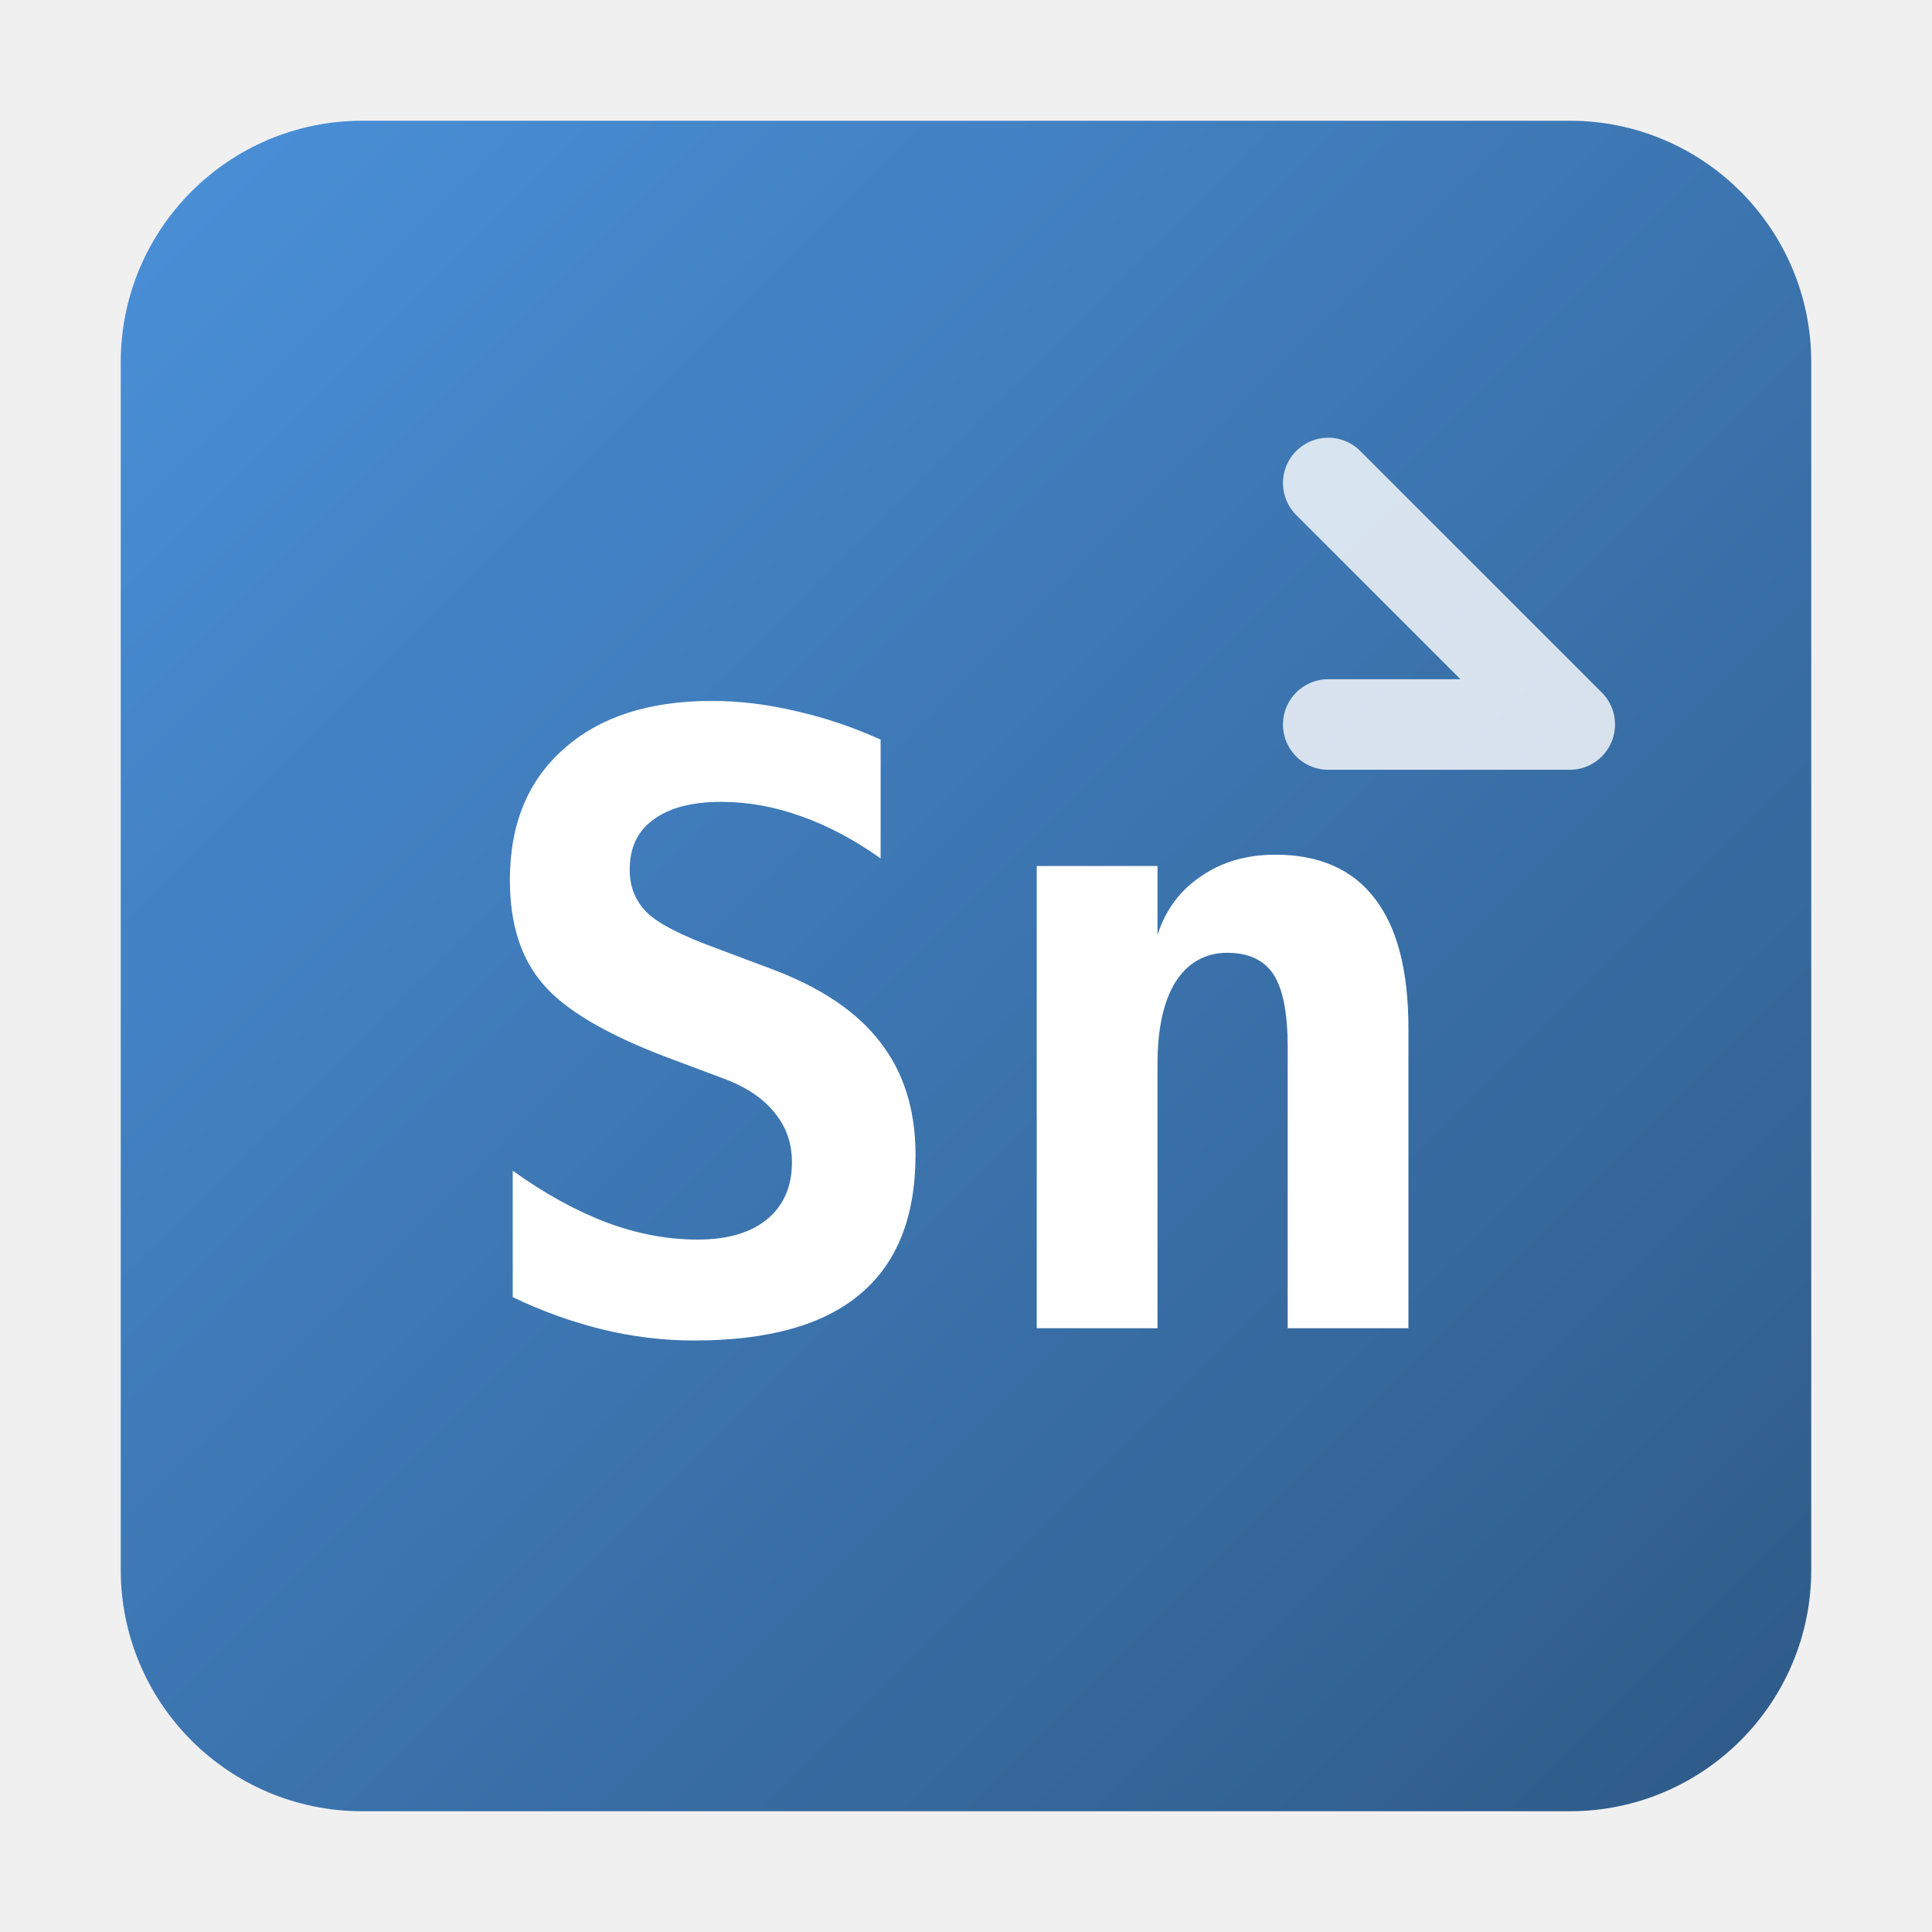
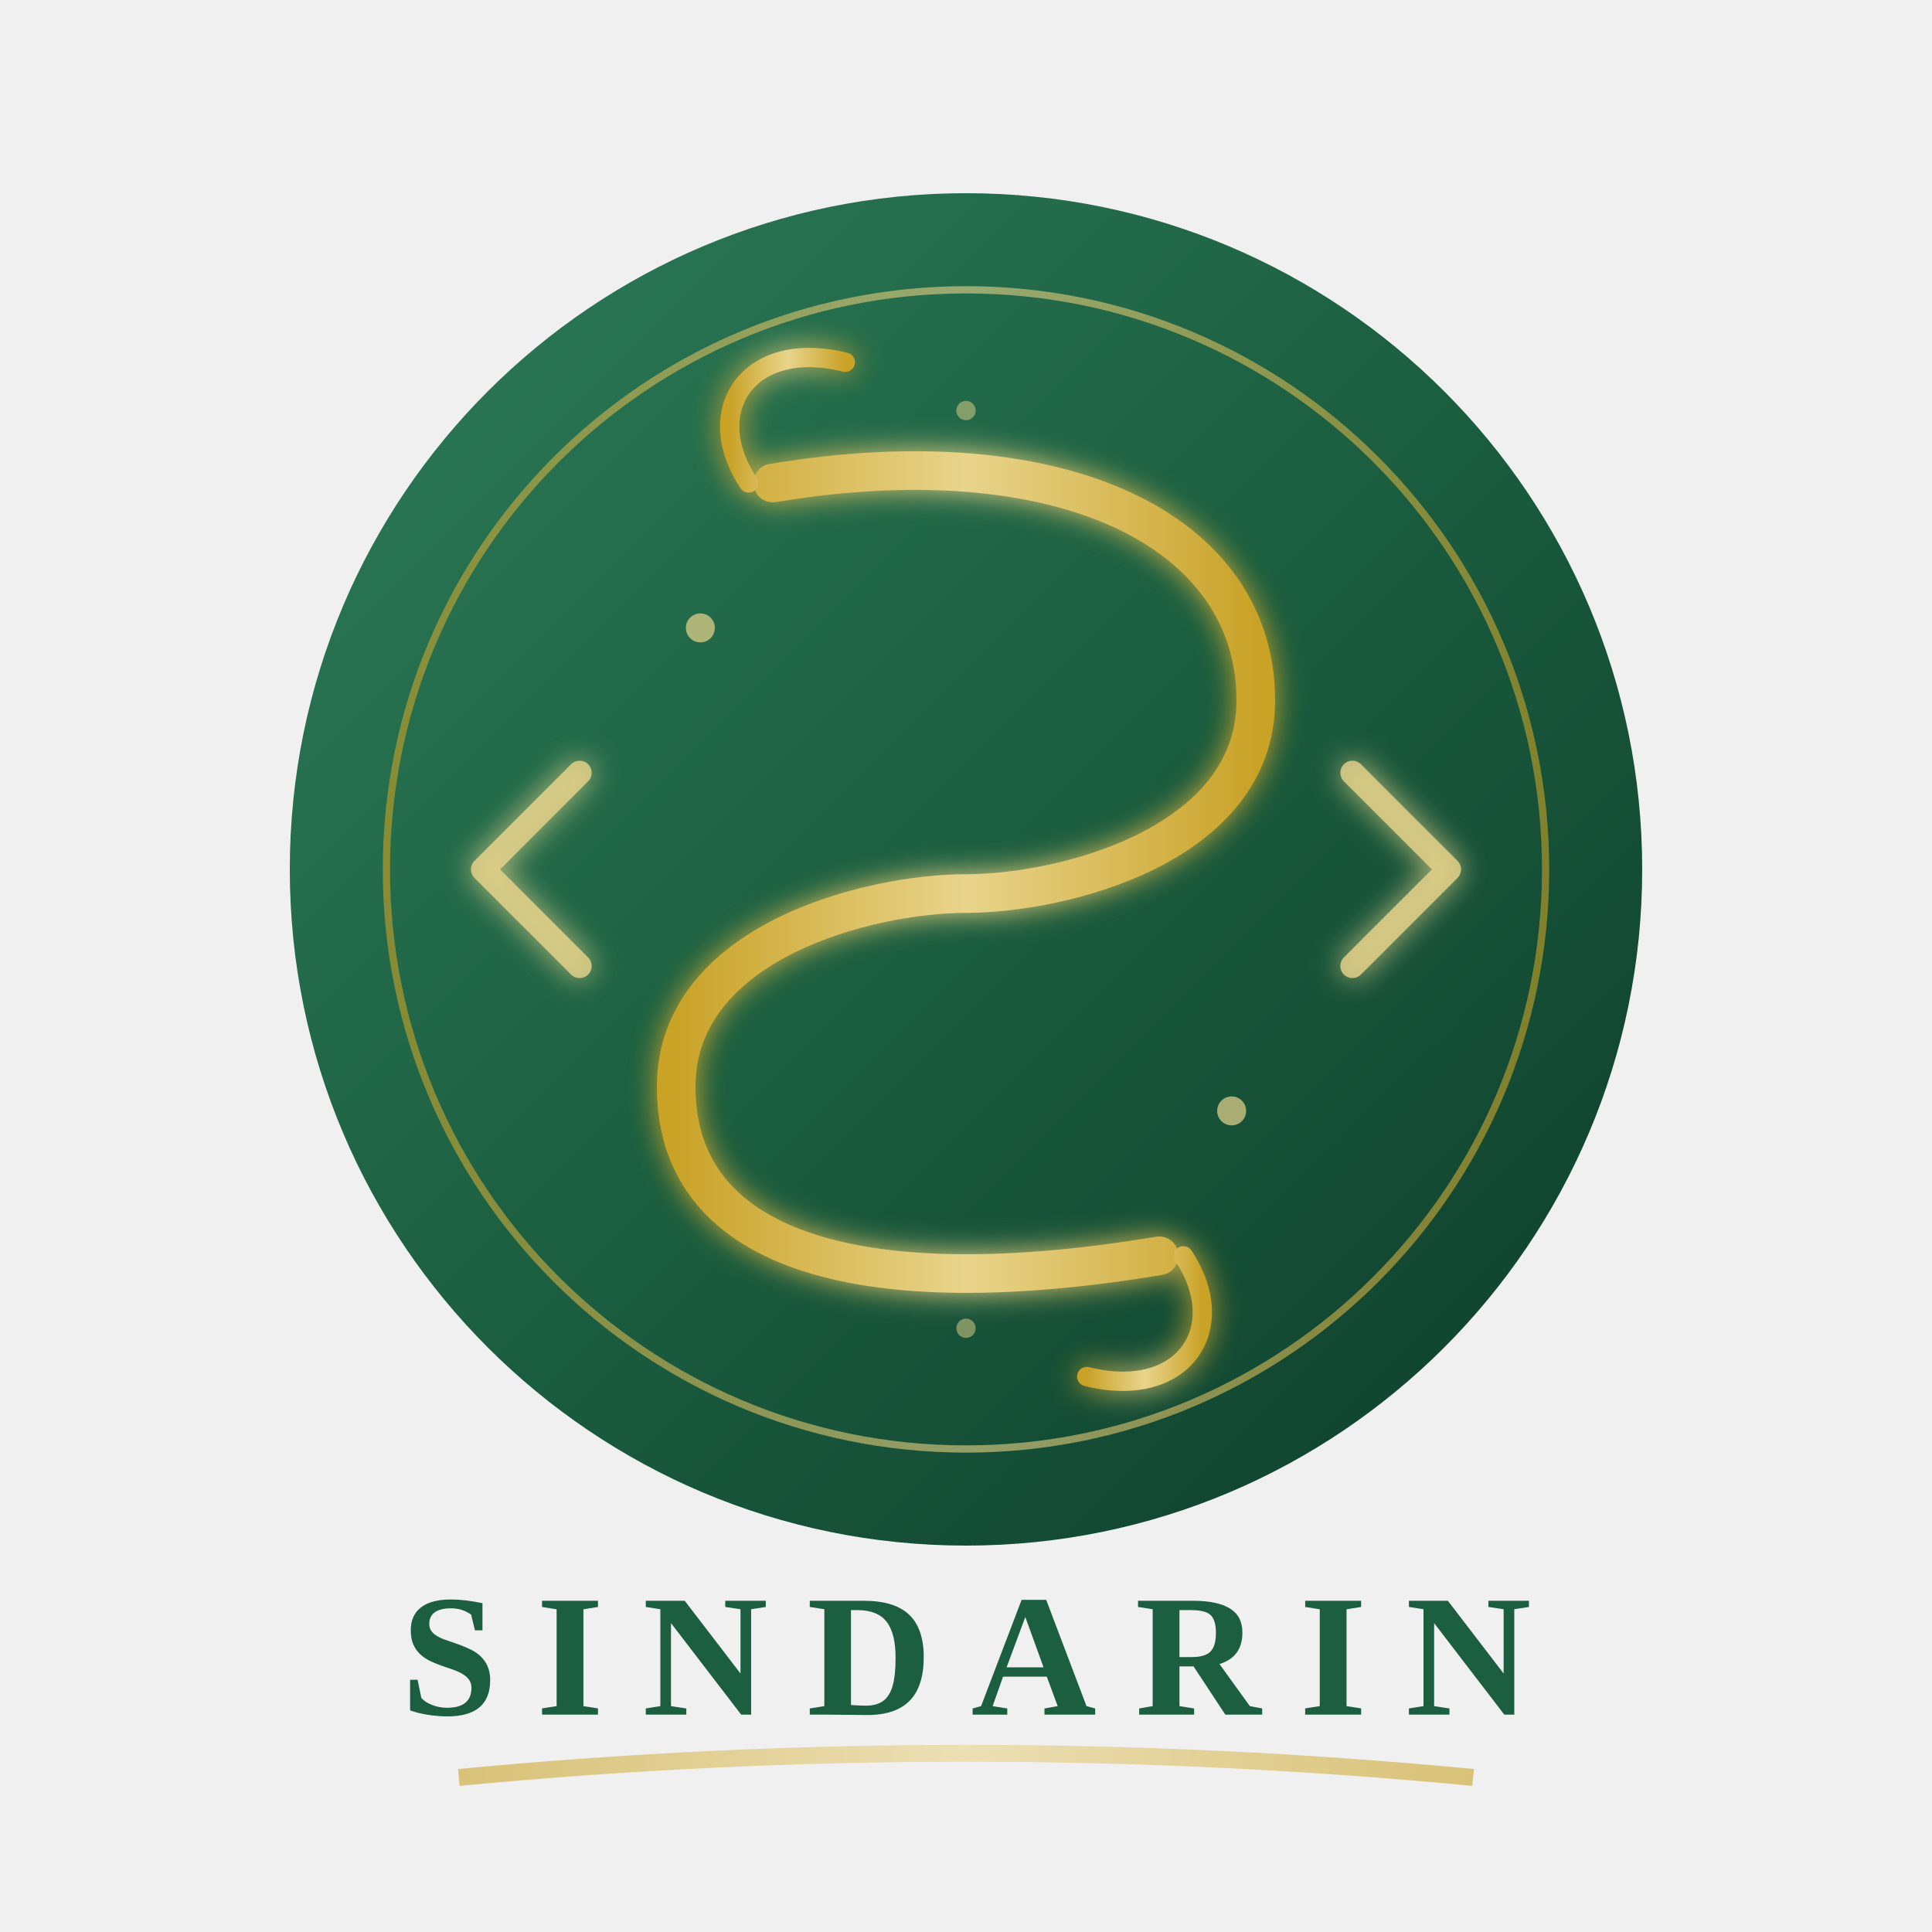
- <svg xmlns="http://www.w3.org/2000/svg" viewBox="0 0 32 32">
+ <svg xmlns="http://www.w3.org/2000/svg" viewBox="0 0 400 400">
  <defs>
-     <linearGradient id="grad-light" x1="0%" y1="0%" x2="100%" y2="100%">
-       <stop offset="0%" style="stop-color:#4a90d9;stop-opacity:1" />
-       <stop offset="100%" style="stop-color:#2e5a87;stop-opacity:1" />
+     <linearGradient id="elvishGradient" x1="0%" y1="0%" x2="100%" y2="100%">
+       <stop offset="0%" style="stop-color:#2E7D5A;stop-opacity:1" />
+       <stop offset="50%" style="stop-color:#1B5E40;stop-opacity:1" />
+       <stop offset="100%" style="stop-color:#0D3B2A;stop-opacity:1" />
    </linearGradient>
+     <linearGradient id="goldAccent" x1="0%" y1="0%" x2="100%" y2="0%">
+       <stop offset="0%" style="stop-color:#C9A227;stop-opacity:1" />
+       <stop offset="50%" style="stop-color:#E8D48B;stop-opacity:1" />
+       <stop offset="100%" style="stop-color:#C9A227;stop-opacity:1" />
+     </linearGradient>
+     <filter id="glow" x="-20%" y="-20%" width="140%" height="140%">
+       <feGaussianBlur stdDeviation="3" result="coloredBlur" />
+       <feMerge>
+         <feMergeNode in="coloredBlur" />
+         <feMergeNode in="SourceGraphic" />
+       </feMerge>
+     </filter>
  </defs>
-   <rect x="2" y="2" width="28" height="28" rx="4" ry="4" fill="url(#grad-light)" />
-   <text x="16" y="22" font-family="Consolas, Monaco, monospace" font-size="14" font-weight="bold" fill="white" text-anchor="middle">Sn</text>
-   <path d="M 22 8 L 26 12 L 22 12" fill="none" stroke="white" stroke-width="1.5" stroke-linecap="round" stroke-linejoin="round" opacity="0.8" />
+   <circle cx="200" cy="180" r="140" fill="url(#elvishGradient)" />
+   <circle cx="200" cy="180" r="120" fill="none" stroke="url(#goldAccent)" stroke-width="1.5" opacity="0.6" />
+   <g filter="url(#glow)">
+     <path d="M 160 100               C 220 90, 260 110, 260 145              C 260 175, 220 185, 200 185              C 180 185, 140 195, 140 225              C 140 260, 180 270, 240 260" fill="none" stroke="url(#goldAccent)" stroke-width="8" stroke-linecap="round" />
+     <path d="M 155 100               C 145 85, 155 70, 175 75" fill="none" stroke="url(#goldAccent)" stroke-width="4" stroke-linecap="round" />
+     <path d="M 245 260               C 255 275, 245 290, 225 285" fill="none" stroke="url(#goldAccent)" stroke-width="4" stroke-linecap="round" />
+     <path d="M 120 160 L 100 180 L 120 200" fill="none" stroke="#E8D48B" stroke-width="5" stroke-linecap="round" stroke-linejoin="round" opacity="0.8" />
+     <path d="M 280 160 L 300 180 L 280 200" fill="none" stroke="#E8D48B" stroke-width="5" stroke-linecap="round" stroke-linejoin="round" opacity="0.8" />
+   </g>
+   <circle cx="145" cy="130" r="3" fill="#E8D48B" opacity="0.7" />
+   <circle cx="255" cy="230" r="3" fill="#E8D48B" opacity="0.7" />
+   <circle cx="200" cy="85" r="2" fill="#E8D48B" opacity="0.5" />
+   <circle cx="200" cy="275" r="2" fill="#E8D48B" opacity="0.5" />
+   <text x="200" y="355" font-family="Georgia, 'Times New Roman', serif" font-size="36" font-weight="800" letter-spacing="8" fill="#1B5E40" text-anchor="middle">SINDARIN</text>
+   <path d="M 95 368 Q 200 358, 305 368" fill="none" stroke="url(#goldAccent)" stroke-width="3.5" opacity="0.6" />
</svg>
